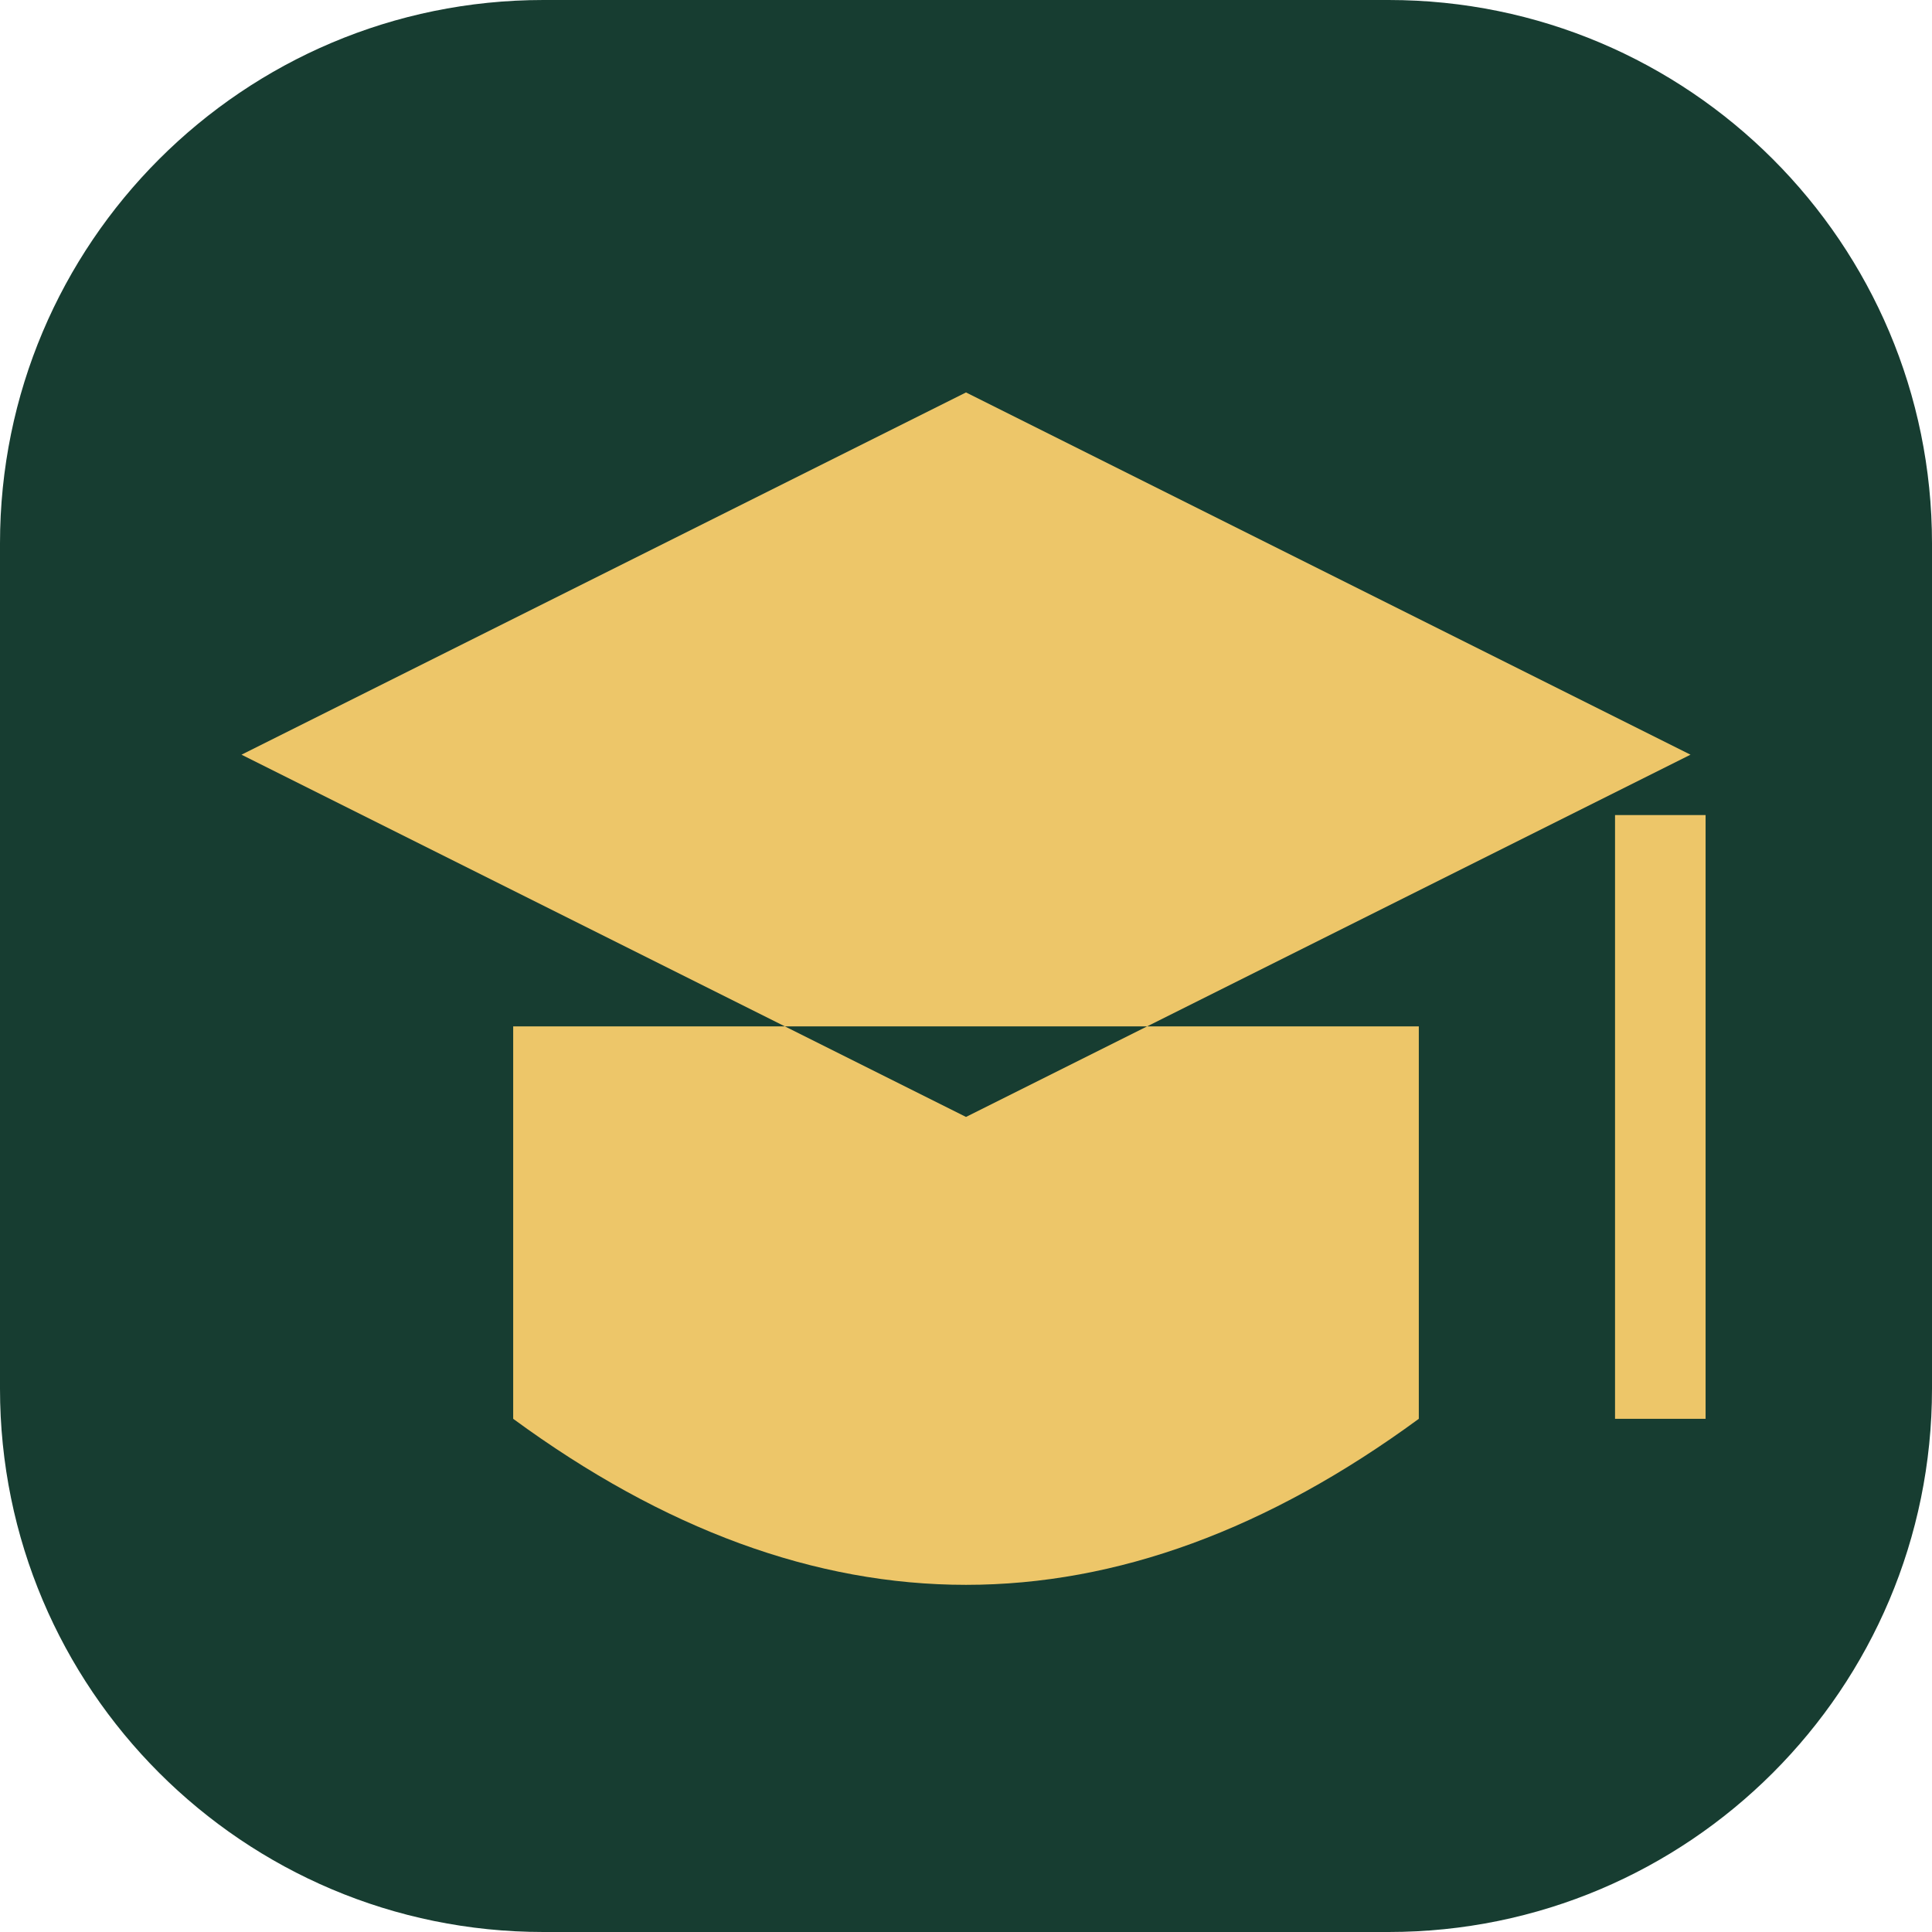
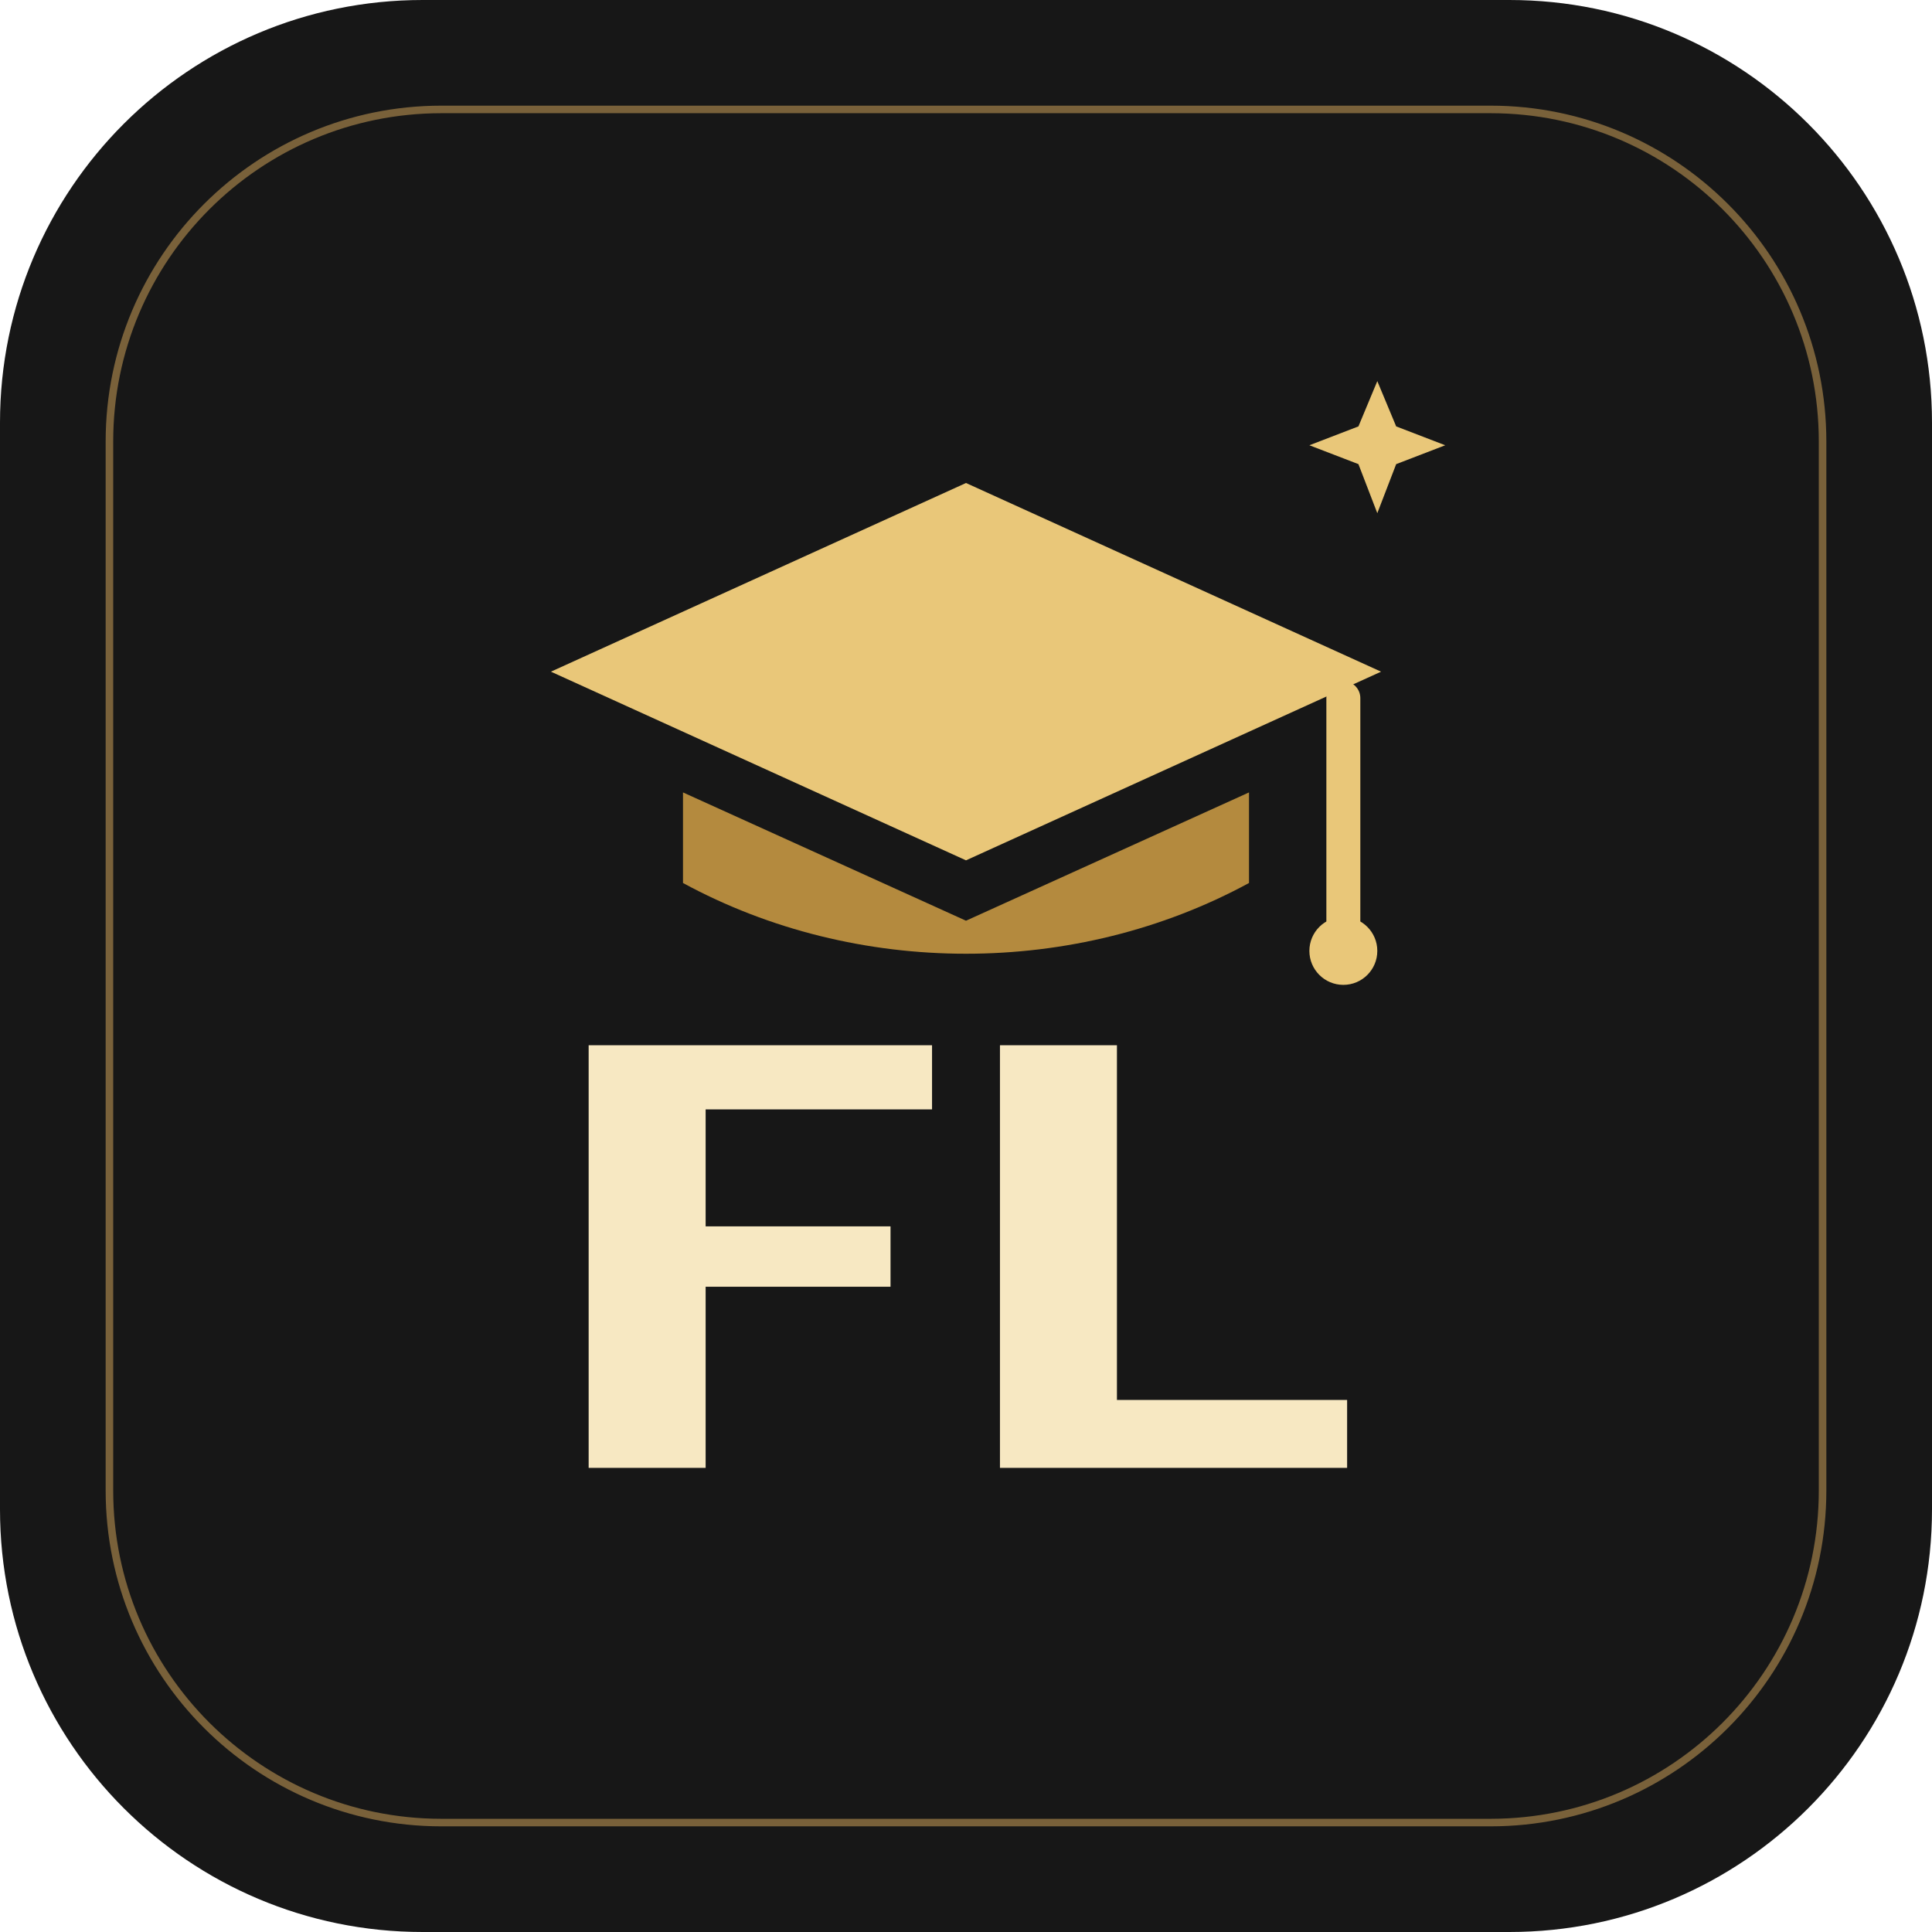
- <svg xmlns="http://www.w3.org/2000/svg" viewBox="0 0 64 64">
-   <rect width="64" height="64" rx="18" fill="#173d31" />
-   <path d="M8 25 32 13l24 12-24 12Zm9 9v13q15 11 30 0V34" fill="#edc669" />
-   <path d="M55 27v20" stroke="#edc669" stroke-width="3" />
+ <svg xmlns="http://www.w3.org/2000/svg" viewBox="0 0 512 512">
+   <rect width="512" height="512" rx="112" fill="#171717" />
+   <rect x="29" y="29" width="454" height="454" rx="88" fill="none" stroke="#79613a" stroke-width="2" />
+   <path d="m146 178 110-50 110 50-110 50Z" fill="#e9c779" />
+   <path d="M181 210v24c46 25 104 25 150 0v-24l-75 34Z" fill="#b48a3e" />
+   <path d="M356 185v59" fill="none" stroke="#e9c779" stroke-width="9" stroke-linecap="round" />
+   <circle cx="356" cy="252" r="9" fill="#e9c779" />
+   <path d="M156 277h91v17h-60v31h49v16h-49v48h-31Z" fill="#f7e8c2" />
+   <path d="M265 277h31v94h61v18h-92Z" fill="#f7e8c2" />
+   <path d="m365 101 5 12 13 5-13 5-5 13-5-13-13-5 13-5Z" fill="#e9c779" />
</svg>
